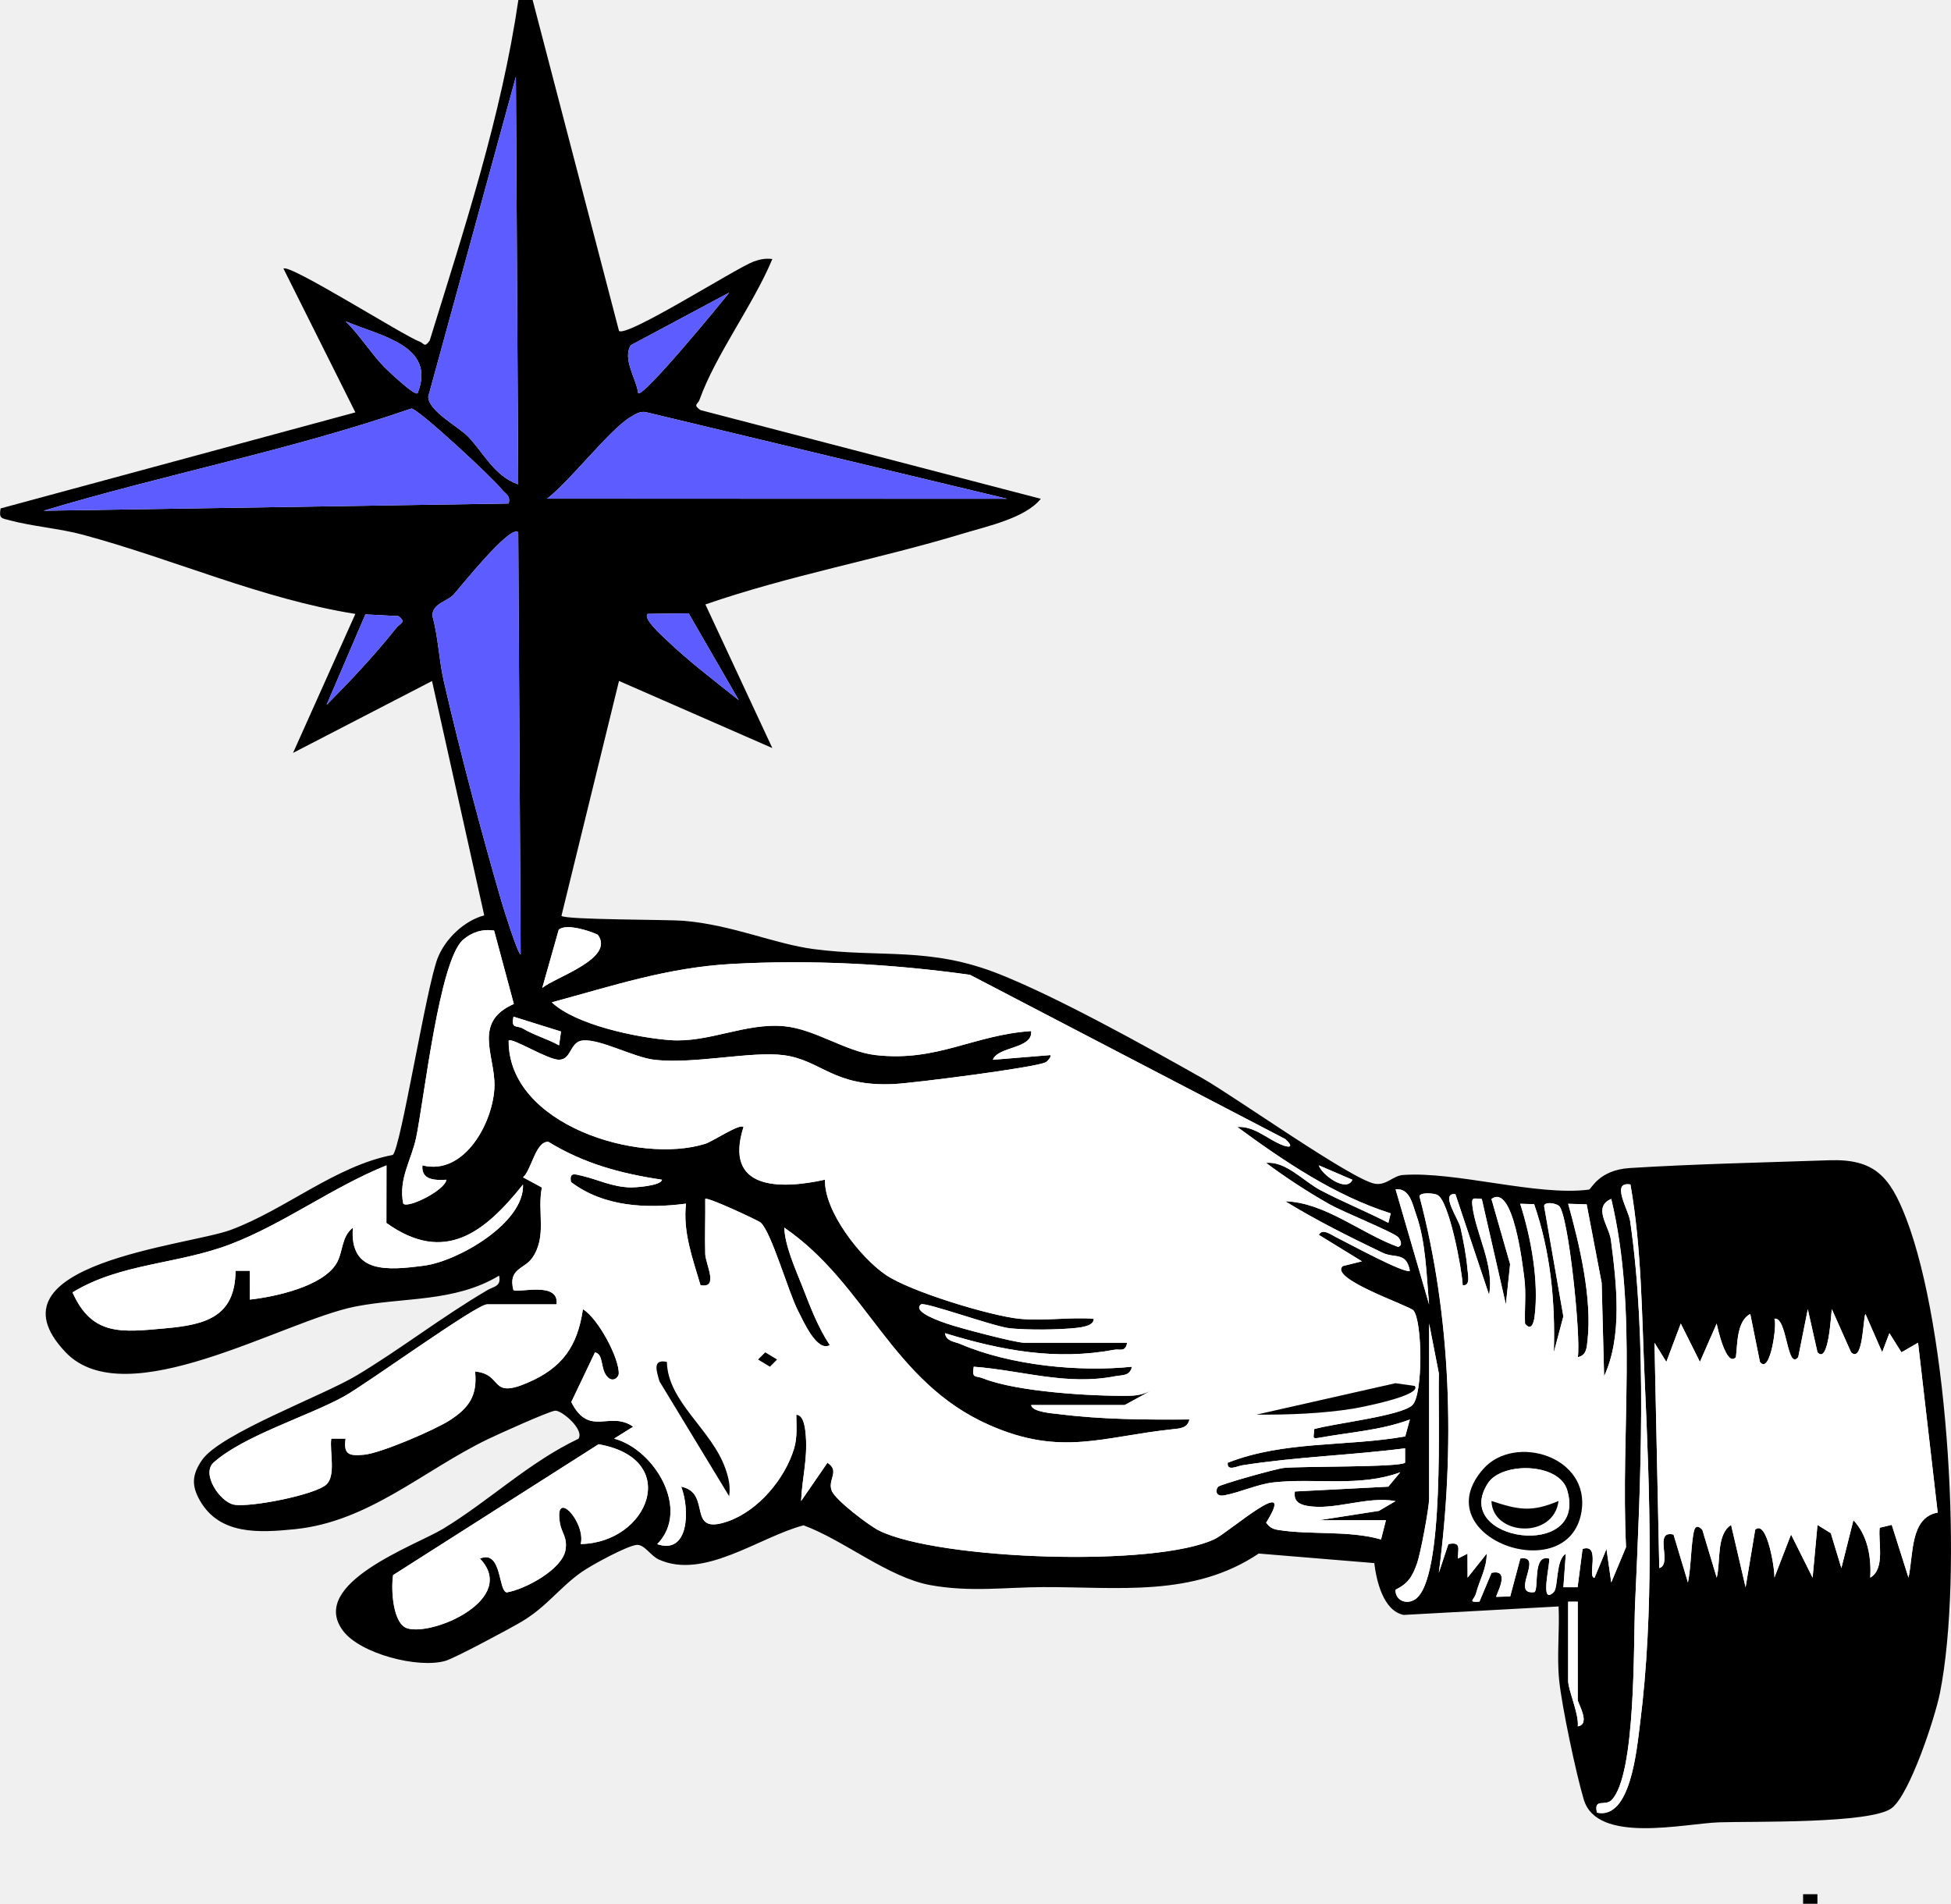
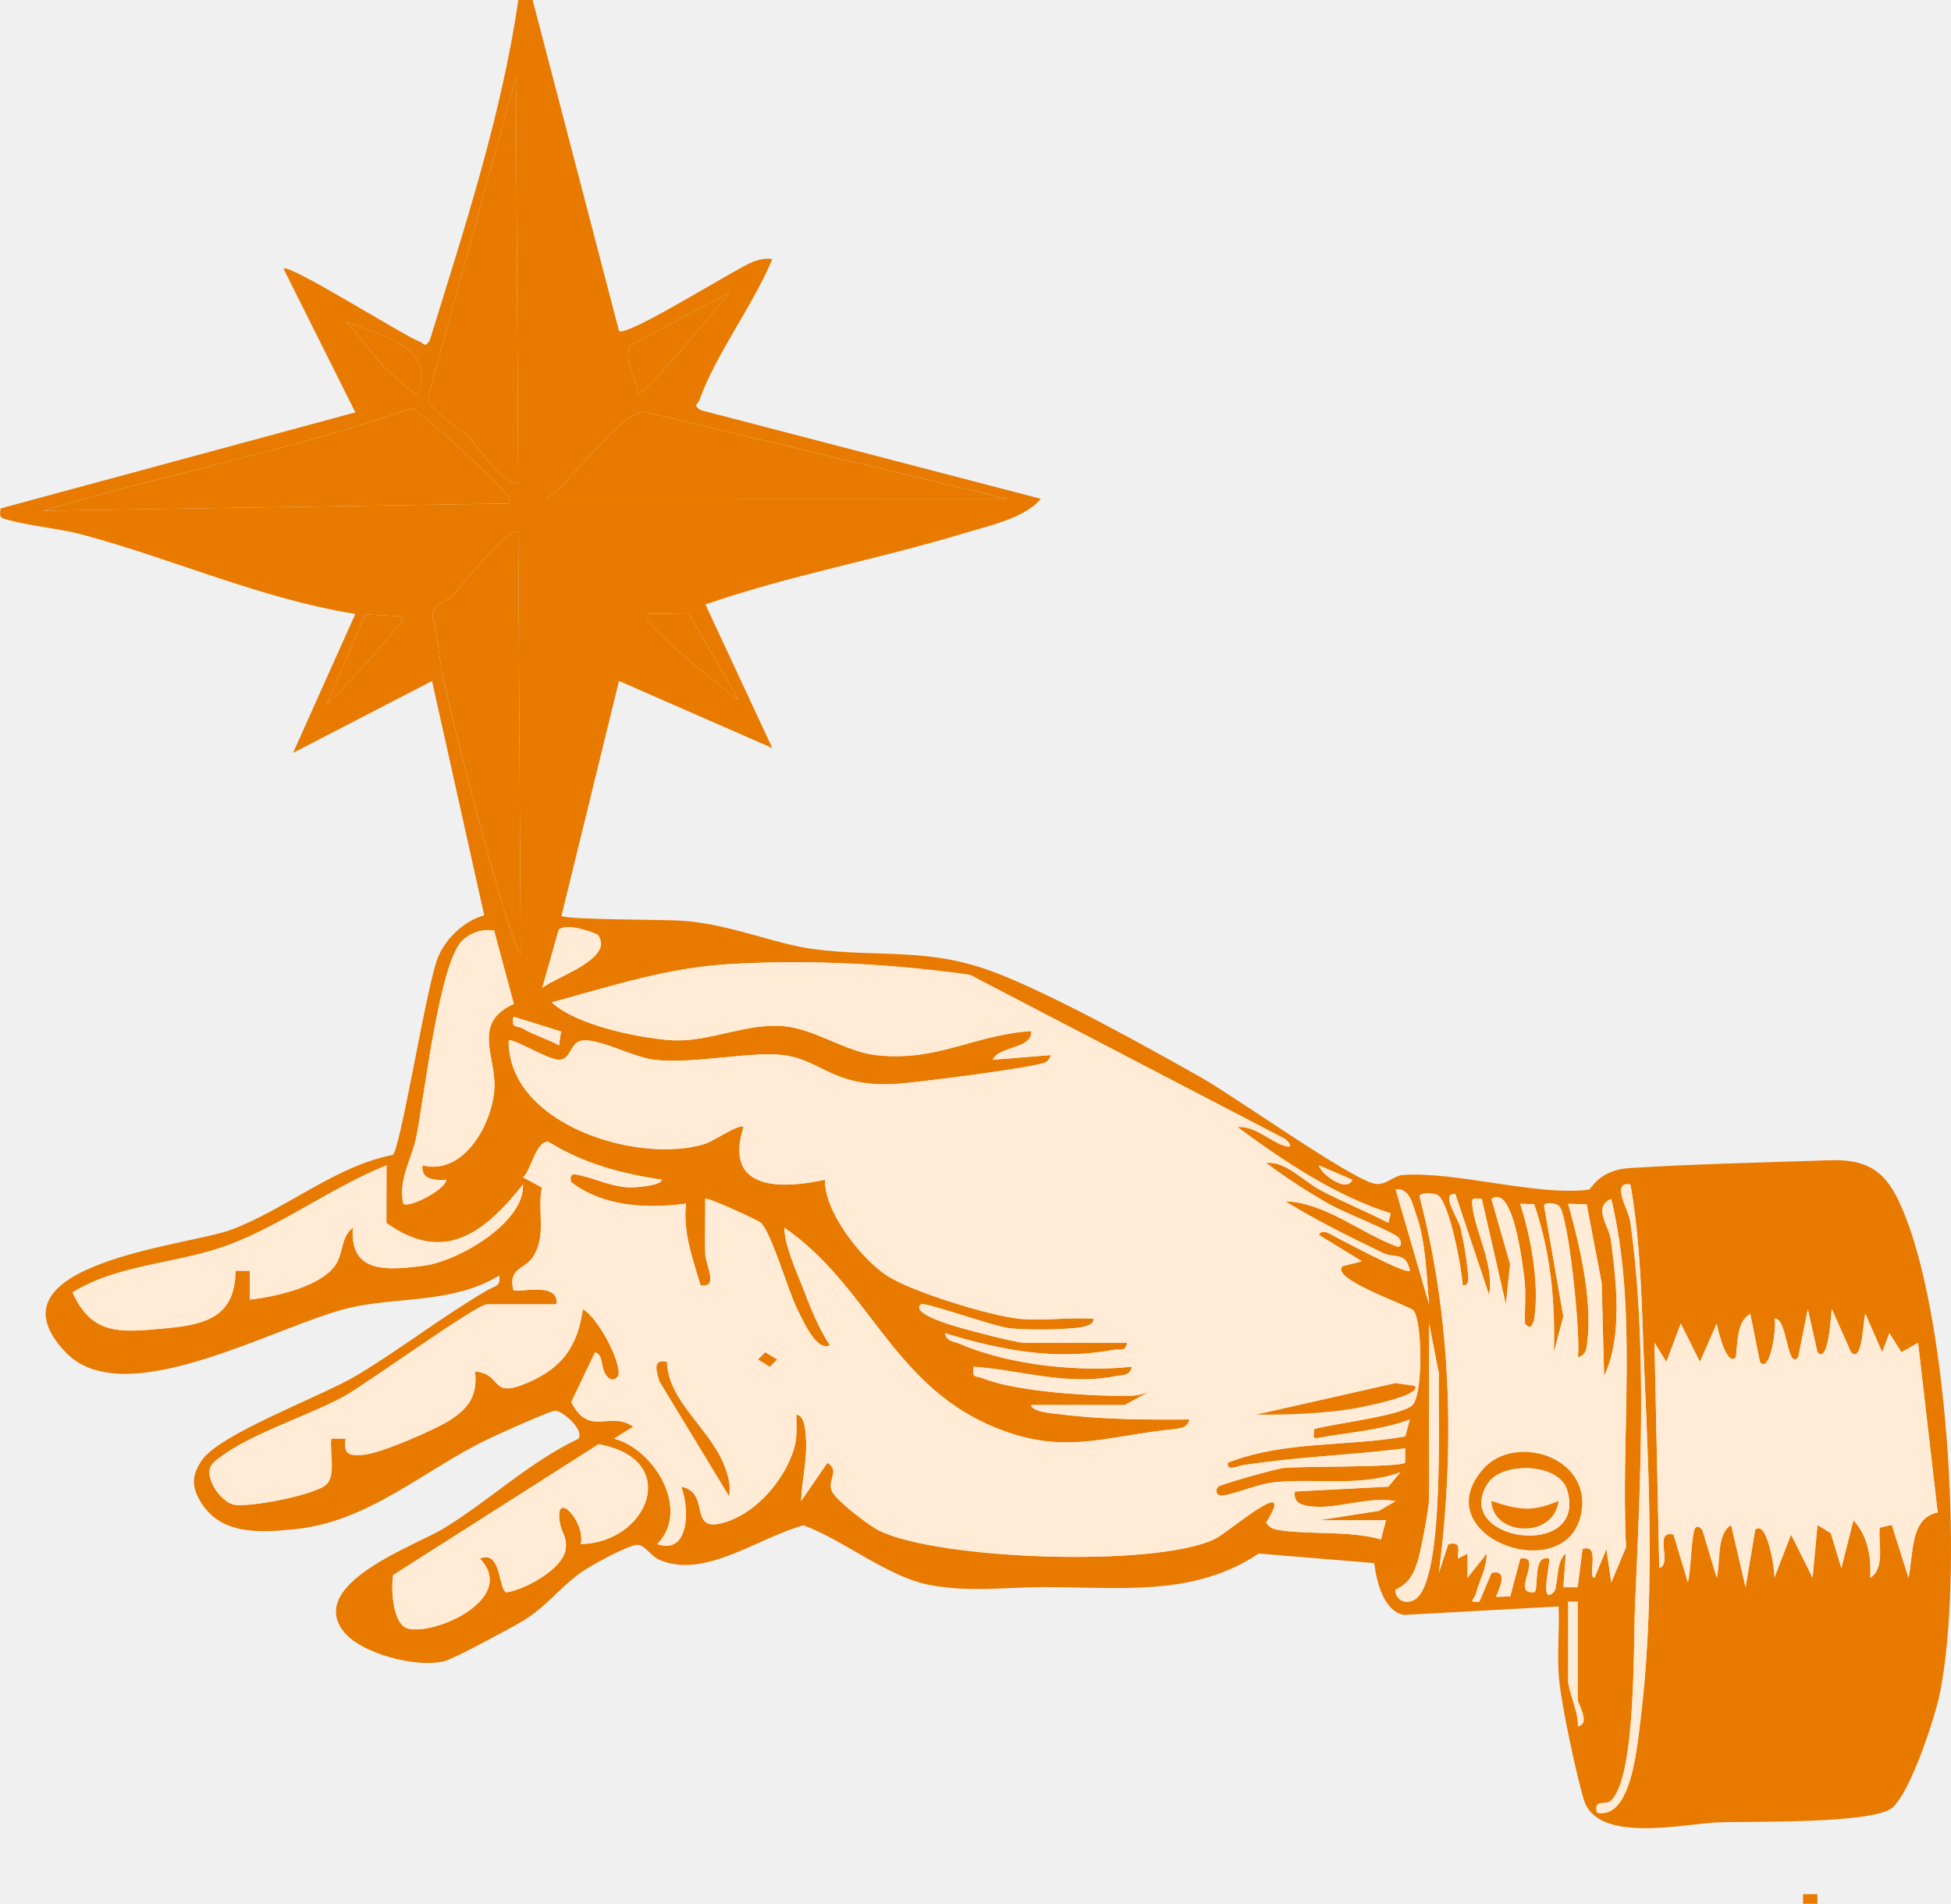
<svg xmlns="http://www.w3.org/2000/svg" id="Layer_2" data-name="Layer 2" viewBox="0 0 835.85 815.69">
  <defs>
    <style>
+       path, polygon, rect {
+         fill: #e87a00;
+       }
+ 
      .cls-1 {
-         fill: #fff;
+         fill: #ffebd6;
      }

      .cls-2 {
-         fill: #5d5dff;
+         fill: #e87a00;
      }
    </style>
  </defs>
  <g id="Layer_1-2" data-name="Layer 1">
    <g>
      <path d="M228.19,0l37,141.78c3.34,2.9,49.99-26.81,57.6-29.68,2.71-1.02,5.22-1.49,8.1-1.12-8.06,19.44-24.36,41.1-31.18,60.27-.74,2.09-2.97,2.07.35,4.45l145.84,38.01c-6.64,8.29-22.79,11.7-33.34,14.9-36.43,11.05-74.32,17.87-110.35,30.37l28.67,61.53-65.69-28.75-24.66,100.66c1.97,1.73,45.56,1.54,52.33,2.1,20.84,1.74,38.94,9.91,55.66,12.12,29.1,3.84,49.68-1.17,79.63,10.74,25.2,10.02,62.62,30.83,86.91,44.56,13.84,7.83,64.37,43.73,74.05,45.26,4.85.77,7.73-3.45,11.95-3.76,22.62-1.65,57.57,9.16,79.69,6.26,1.03-.14,4.06-8.39,17.48-9.24,27.66-1.74,57.46-2.37,85.43-3.33,19.33-.66,26,6.84,32.93,24.79,18.35,47.55,24.46,153.72,14.52,203.48-2.09,10.47-12.85,43.21-20.59,49.26-8.76,6.84-59.93,5.65-73.97,6.13-15.04.51-52.31,9.44-58.04-9.78-3.25-10.91-9.41-39.91-10.53-51.1-1.05-10.45.23-21.15-.24-31.61l-66.38,3.63c-8.72-1.74-11.65-14.55-12.6-22.21l-49.49-4.09c-28.06,18.83-60.12,14.27-92.41,14.38-16.1.06-31.21,2.26-48.27-.85-18.04-3.28-37.06-19.28-54.34-25.62-19.05,5.04-42.62,23.44-62.03,14.64-3.44-1.56-6.18-6.55-9.45-6.25-4.13.37-19.25,8.6-23.46,11.53-9.48,6.6-14.97,14.91-25.87,21.38-4.93,2.92-28.44,15.54-32.54,16.75-11.66,3.44-36.57-3-43.94-12.86-15.18-20.31,31.1-36.57,42.85-43.69,19.86-12.04,36.77-28.5,57.99-38.57,2.74-3.94-7.24-12.31-9.95-12.05s-24.53,10.13-28.9,12.24c-27.42,13.23-50.94,35.36-82.65,38.54-15.1,1.52-32.14,2.62-40.65-12.26-3.74-6.55-3.33-11.16.85-17.3,7.77-11.41,51.56-27.47,66.35-36.34,18.96-11.37,35.99-24.77,55.93-36.51,2.78-1.64,6.05-1.54,5.05-6.23-19.17,11.53-40.86,9.14-61.69,13.26-30.82,6.1-98.2,46.78-124.08,19.52-35.86-37.78,52.37-45.57,70.73-52.35,23.42-8.66,44.86-27.41,69.51-32.16,3.42-2.99,14.38-72.28,19.27-84.49,3.27-8.16,11.37-15.91,19.89-18.13l-22.37-100.42-59.54,30.8,26.69-59.55c-40.18-6.41-77.81-23.47-116.99-34-9.54-2.56-21.76-3.58-30.98-6.08-3.65-.99-4.77-.66-4.01-5.12l151.99-41.15-30.8-61.59c2.29-2.37,51.59,28.84,58.18,31.2,2.14.76,2.12,2.92,4.46-.37C198.91,97.96,214.76,49.9,222.08.01h6.11ZM222.02,207.52l-1-174.66-37.55,137.09c.02,6.14,13.09,13,17,17.04,6.66,6.87,11.34,17.09,21.55,20.53ZM312.41,125.36l-42.16,22.55c-3.7,5.9,2.4,14.41,3.16,20.57,2.3,1.79,35.91-39.1,39-43.12ZM178.9,168.48c8.24-20.48-16.19-24.57-30.8-30.79,5.75,5.61,11.15,14.05,16.44,19.48,1.4,1.43,13.15,12.65,14.35,11.31ZM217.92,215.74c.93-3.56-1.48-4.11-3.06-6.17-3.55-4.63-35.79-34.6-38.64-34.53-51.53,17.84-105.32,28.09-157.54,43.79l199.23-3.09ZM431.52,213.71l-155.09-37.19c-2.53-.28-4.22.95-6.24,2.13-8.83,5.14-26.11,27.66-35.82,35.01l197.16.04ZM222.03,228.09c-3.3-3.72-25.25,24.04-27.72,26.7-2.76,2.97-9.07,3.73-9.07,9.08,2.54,9.12,2.79,18.8,4.89,27.98,6.77,29.52,16.23,65.29,24.72,94.44.89,3.04,7.01,22.65,8.21,22.63l-1.04-180.82ZM316.5,299.99l-21.47-37.2-17.52.23c-2.35,1.9,6.58,9.79,8.18,11.32,9.14,8.78,20.84,17.7,30.82,25.65ZM139.91,302.04c10.26-10.35,20.72-21.44,29.76-32.88,1.74-2.2,4.61-2.51,1.06-5.17l-14.18-.75-16.64,38.79ZM232.33,423.26c5.48-4.54,31.36-12.64,23.76-22.76-3.87-1.86-13.65-4.87-16.72-2.16l-7.05,24.92ZM211.68,398.7c-4.96-.75-9.56.69-13.31,3.97-10.15,8.88-16.59,67.79-20.07,84.7-1.95,9.47-7.71,17.76-5.54,28.34,2.06,2.16,17.96-5.77,18.47-10.24-4.8.27-10.86.22-10.26-6.17,18.19,4.61,30.58-18.93,30.87-34.01.26-13.18-9.42-27.33,8.3-35.14l-8.46-31.46ZM436.67,565.04c10.06,1.07,21.59-.78,31.83,0,.35,3.03-5.36,3.7-7.37,3.92-7.75.84-20.83.96-28.55.16-6.76-.7-36.46-11.45-38.01-10.24-4.2,3.29,9.62,7.73,11.21,8.29,5.01,1.75,29.16,8.14,32.93,8.14h44.16c-.71,4.21-3.22,2.59-5.41,3-25.17,4.71-48.47.32-72.64-7.09.56,3.56,4.1,3.57,6.63,4.65,21.37,9.16,50.65,12.06,73.47,9.73-.85,4.1-4.22,3.48-7.21,4.07-20.95,4.08-39.7-2.5-60.56-4.08-.92,5.24.81,3.7,4.1,5.02,14.36,5.75,46.79,7.7,62.76,7.42,3.5-.06,6-.73,9.09-2.18l-11.28,6.16h-40.05c.3,2.97,9.05,3.55,11.54,3.86,18.62,2.35,37.49,2.48,56.23,2.32-.77,3.7-4.03,3.85-7.1,4.18-30.32,3.18-47.76,11.77-78.53-1.75-42.03-18.47-52.4-60.24-87.93-84.62.32,7.96,4.75,17.62,7.72,25.16,3.38,8.61,6.63,17.43,11.8,25.18-5.52,3.06-11.24-10.05-13.77-14.99-3.99-7.81-11.32-33.52-15.88-37.53-1.01-.89-22.86-11.1-23.73-10.14.11,7.84-.22,15.74,0,23.6.13,4.39,6,14.94-2.04,13.37-3.34-11.46-7.61-22.69-6.2-34.93-16.76,2.19-35.18,1.46-49.27-9.27-.81-4.31,1.64-3.38,4.7-2.66,7.01,1.65,12.7,4.7,20.6,4.98,1.86.07,13.23-.63,13.68-3.3-17.58-2.62-33.38-6.87-48.63-16.21-5.46-.51-7.25,12.02-10.9,15.18l8.08,4.36c-2.12,10.34,2.37,21.06-4.23,30.31-3.33,4.67-10.35,4.46-7.98,13.59,1.52,1.59,19.77-4.04,18.49,6.17h-29.78c-4.6,0-51.73,34.17-61.23,39.42-15.57,8.59-43.02,16.84-55.89,28.33-5.45,4.87,2.73,16.91,8.68,18.06,6.87,1.32,35.13-4.22,39.69-8.71,4.05-3.98,1.25-13.99,2.01-19.58l6.14.02c-.98,7,1.61,7.44,7.87,6.89,7.17-.63,30.21-10.57,36.69-14.72,8.28-5.31,12.01-10.66,10.91-20.95,12.18,1.17,6.03,11.85,22.33,4.9,15.02-6.4,21.51-15.6,23.87-31.58,6.53,3.86,15.75,21.23,15.35,27.76-.08,1.27-2.52,4.01-5.06,1-2.92-3.46-1.33-9.49-5.12-10.26l-10.15,21.28c7.75,15.27,16.54,3.48,26.51,10.56l-8.16,5.11c17.3,4.57,32.89,30.49,18.47,45.21,13.65,4.66,14.01-14.8,10.28-24.62,13.45,2.65,1.77,21.19,19.98,14.85,13.04-4.54,24.46-18.22,28.37-31.2,1.44-4.79.98-9.6.95-14.47,3.46,0,3.91,6.84,4.09,9.22.74,9.9-1.63,18.16-2.03,27.75l11.27-16.39c5.65,3.58-.25,7.31,1.96,12.21,1.78,3.95,15.8,14.7,20.27,16.89,25.43,12.48,118.63,15.85,143.88,3.48,5.94-2.91,35.54-28.83,21.86-6.93,1.43,1.95,2.66,2.71,5.07,3.11,13.65,2.23,30.42.13,44.14,4.09l2.1-8.23h-28.75l25.76-4.02,7.1-4.18c-12.24-2.29-26.34,4.2-37.99,2.01-3.52-.66-5.76-2.17-5.13-6.13l40.03-2.07,5.12-6.16c-17.45,6.46-36.28,2.36-54.19,4.32-6.99.77-14.3,4.27-21.18,5.56-4.02.75-3.77-2.57-2.65-3.69,1.03-1.03,24.6-7.64,27.94-8.03,7.03-.82,50.12-.21,52.16-2.28v-6.15c-23.35,2.99-46.65,3.62-69.77,7.28-2.16.34-6.71,2.75-6.22-1.1,24.36-9.54,50.66-6.79,76.03-11.27l1.99-7.24c-12.49,4.64-25.52,5.4-38.48,7.75-3.96.72-2.47-.12-2.58-3.63,8.07-2.4,37.25-5.63,42.12-10.28,4.65-4.44,4.33-35.93.48-40.58-1.67-2.02-36.41-13.61-30.27-19.01l8.19-2.04-18.46-11.34c1.53-2.93,5.33,0,7.27.94,4.69,2.3,29.73,15.99,31.74,14.46-1.61-8.3-6.39-5.18-11.71-7.73-14.07-6.75-28.38-13.86-41.68-22.05,16.96.46,32.43,13.77,48.27,19.52,2.08-.4,1.31-2.85.06-4.17-1.99-2.1-23.76-10.9-29.18-13.96-9.44-5.33-18.66-11.35-27.37-17.83,8.39-.9,16.12,7.89,23.26,11.66,9.56,5.05,19.54,9.05,29.13,14.01l1-4.06c-24.05-7.61-45.96-22.49-65.71-37,6.88-.49,12.37,4.69,18.31,7.35,3.43,1.54,6.57,1.8,2.2-2.2l-135.06-70.36c-33.52-4.69-68.18-6.53-102.11-4.65-27.51,1.53-50.76,9.33-77.04,16.44,10.19,9.66,36.45,15.12,50.59,16.19,16.74,1.26,32.26-7.52,49.03-5.95,13.1,1.23,26.33,10.88,39.01,12.35,26.45,3.06,42.01-8.63,66.74-10.27.83,7.71-14.23,6.46-16.41,12.3l24.64-2.01c.58.42-1.07,2.63-2.02,3.09-4.7,2.3-56.1,8.83-64.64,9.29-26.32,1.42-31.3-10.16-47.5-12.33-13.85-1.86-38.17,3.88-55.29,1.99-9-.99-23.27-8.98-30.82-8.31-5.62.51-4.78,8.08-10.1,8.26-4.85.17-20.32-9.7-21.7-8.18-.26,36.04,55.7,53.15,84.23,44.19,3.16-.99,14.82-8.83,16.38-7.2-8.52,26.76,15.1,26.96,34.92,22.58-.47,13.41,15.08,33.32,26.02,40.77,10.5,7.16,44.46,17.47,57.17,18.83ZM240.34,441.96l-20.34-6.35c-1.13,5.47,1.38,3.54,4.04,5.1,4.94,2.91,10.49,4.42,15.48,7.19l.82-5.94ZM224.07,507.51c-16.3,20.43-33.54,34.38-58.53,16.47l.04-24.67c-22.91,9.18-43.92,25.01-66.86,33.79-22.57,8.64-47.13,8.08-67.65,20.63,8.42,18.88,21.13,17.09,39.98,15.38,17-1.54,29.72-4.91,29.85-24.62h6.11s.02,12.33.02,12.33c10.76-1.19,30.97-5.55,37.02-15.35,3.02-4.89,2.05-11.55,7.13-15.46-1.57,19.89,15.17,18.3,30.62,16.25,14.35-1.9,42.94-18.24,42.26-34.76ZM579.39,505.48l-14.36-6.17c.97,3.77,11.81,11.94,14.36,6.17ZM698.52,507.5c-8.63-1.48-.83,10.94-.15,15.58,7.46,51.28,4.45,112.45,2.13,164.12-.76,16.96.47,73.21-10.05,84.03-2.79,2.87-7.75-1.02-6.29,5.42,14.44,3.1,17.06-27.15,18.45-38.02,6.14-48.12,4.17-99.68,1.99-147.83-1.26-27.85-1.25-55.7-6.09-83.31ZM612.25,558.86c-1.13-12.41-1.37-26.89-5.57-38.57-1.52-4.22-2.7-11.36-8.78-10.71l14.35,49.28ZM615.95,512.07c-1.72-.93-7.84-1.24-7.82.6,13.7,51.88,15.27,108,8.27,161.25l4.1-12.32c5.75-1.15,4,2.12,4.11,6.2l4.08-2.1.04,10.28,8.17-10.26c.13,6.04-3.09,11.34-4.56,17-.71,2.73-3.87,3.93,1.47,3.53l5.18-12.32c8.72-1.87,1.53,9.9,2.04,10.27l5.96-.17,4.33-16.25c10.4-1.69-4.67,15.88,6.12,14.39,1.88-1.99-.89-16.32,6.17-14.37.95.64-4.38,20.68,2.03,14.37,2.05-2.02.74-13.73,5.17-16.42l-1.04,14.35h6.09s2.13-16.43,2.13-16.43c8.02-2.54,1.79,12.33,5.13,12.36l5.11-12.35,2.05,14.37,6.33-15.16c-2.39-49.52,5.21-100.74-6.33-149.19-8.12,3.48-.92,11.61-.14,17.63,2.39,18.45,5.06,41.07-2.92,58.35l-1.05-40-6.42-33.64-7.93-.26c4.88,17.44,10.33,40.6,8.29,58.61-.35,3.08-.42,6.34-4.16,7.12,1.41-8.37-4.05-61.87-8.11-64.85-1.82-1.34-6.34-1.79-6.32.16l8.24,47.22-4.09,15.4c.7-21.4-1.39-43.16-8.44-63.49l-5.96-.17c4.64,14.44,8.08,33.2,6.17,48.3-.38,3-1.56,6.36-4.1,3.04-.25-6.38.53-12.86-.28-19.24-.68-5.41-4.72-41.02-14.11-34.15l8,27.93-1.82,17.24-10.32-45.19c-3.43-.14-4.51-1.07-4.02,2.98,1.46,11.98,9.51,25.45,7.14,38.1l-14.42-43.12c-6.71-.75,1.37,10.72,2.17,14.27,1.13,5,2.59,12.61,2.96,17.6.17,2.28,1.53,7.64-2,7.13-.32-6.87-5.79-35.9-10.72-38.57ZM778.65,579.42l-4.15-18.48-4.1,20.54c-4.92,5.99-4.66-17.61-10.24-16.45,1.33,1.48-1.64,24.4-6.17,18.49l-4.14-20.54c-5.81,3.02-5.45,12.75-6.15,18.49-4.03,4.64-7.92-12.56-8.23-14.37l-7.19,16.4-8.2-16.41-6.18,16.41-5.08-8.19,2.05,96.55c5.88-1.79-2.78-16.46,6.11-14.36l6.17,20.53c1.25-6.28,1.22-13.36,2.13-19.49.41-2.79.86-6.33,4.03-3.1l6.17,20.53c1.74-6.63-.27-18.56,6.16-22.59l6.21,26.69,4.11-24.64c5.14-4.76,8.57,17.7,8.21,20.53l7.15-18.49,9.24,18.5,2.09-22.59,5.7,3.52,4.53,14.95,5.16-20.49c6.19,6.53,7.73,16,7.21,24.6,6.57-3.83,3.3-15.26,4.05-21.4l5.17-1.22,7.17,22.62c2.18-9.89.59-25.73,12.51-27.89l-8.41-72.77-7.12,4.11-5.16-8.21-3.1,8.16-7.17-16.38c-1.05,1.61-.98,21.36-6.15,16.42l-8.23-18.47c-.38,1.42-1.21,23.9-6.16,18.48ZM612.27,567.09v74.99c0,3.97-3.65,23.4-5.16,27.71-1.98,5.63-3.83,8.72-9.25,11.35-.16,4.45,4.52,6.58,8.32,4.17,13.05-8.28,9.7-80.42,10.28-96.73l-4.19-21.49ZM248.79,661.56c29.05-.48,43.45-36.46,7.65-42.75l-88.02,56.06c-.97,6.26-.13,21.11,6.26,22.87,11.43,3.15,47.27-12.76,30.94-29.95,9.53-3.93,7.73,13.86,11.49,14.5,8-1.37,23.68-9.84,25.15-18.09.96-5.37-1.61-7.44-2.31-11.29-2.86-15.82,11.15-.79,8.85,8.66ZM675.94,686.26h-4.11v33.9c0,4.03,4.68,14.15,4.13,19.51,5.69-.88-.02-9.92-.02-11.29v-42.12Z" />
      <rect x="772.48" y="811.6" width="6.14" height="4.09" />
      <path class="cls-1" d="M436.67,565.04c-12.71-1.36-46.66-11.67-57.17-18.83-10.94-7.45-26.49-27.36-26.02-40.77-19.81,4.38-43.44,4.19-34.92-22.58-1.56-1.63-13.23,6.21-16.38,7.2-28.54,8.96-84.5-8.15-84.23-44.19,1.38-1.52,16.85,8.35,21.7,8.18,5.32-.18,4.47-7.76,10.1-8.26,7.55-.68,21.82,7.31,30.82,8.31,17.12,1.89,41.44-3.85,55.29-1.99,16.2,2.17,21.18,13.75,47.5,12.33,8.54-.46,59.93-6.99,64.64-9.29.95-.47,2.6-2.67,2.02-3.09l-24.64,2.01c2.18-5.84,17.24-4.59,16.41-12.3-24.74,1.64-40.3,13.33-66.74,10.27-12.68-1.47-25.91-11.12-39.01-12.35-16.78-1.57-32.29,7.21-49.03,5.95-14.13-1.06-40.4-6.53-50.59-16.19,26.28-7.11,49.53-14.91,77.04-16.44,33.93-1.89,68.59-.04,102.11,4.65l135.06,70.36c4.37,4.01,1.23,3.74-2.2,2.2-5.94-2.66-11.42-7.84-18.31-7.35,19.76,14.51,41.67,29.38,65.71,37l-1,4.06c-9.58-4.96-19.57-8.97-29.13-14.01-7.13-3.77-14.87-12.56-23.26-11.66,8.7,6.47,17.93,12.5,27.37,17.83,5.41,3.06,27.18,11.87,29.18,13.96,1.26,1.32,2.02,3.76-.06,4.17-15.84-5.75-31.3-19.06-48.27-19.52,13.3,8.18,27.61,15.29,41.68,22.05,5.32,2.55,10.11-.57,11.71,7.73-2.01,1.53-27.05-12.16-31.74-14.46-1.94-.95-5.74-3.88-7.27-.94l18.46,11.34-8.19,2.04c-6.15,5.4,28.59,16.99,30.27,19.01,3.85,4.65,4.17,36.14-.48,40.58-4.87,4.65-34.05,7.88-42.12,10.28.12,3.51-1.38,4.35,2.58,3.63,12.96-2.35,25.99-3.12,38.48-7.75l-1.99,7.24c-25.37,4.48-51.67,1.73-76.03,11.27-.48,3.84,4.07,1.44,6.22,1.1,23.12-3.65,46.41-4.29,69.75-7.28v6.15c-2.04,2.07-45.13,1.46-52.15,2.28-3.34.39-26.92,7-27.94,8.03-1.12,1.12-1.37,4.44,2.65,3.69,6.89-1.29,14.19-4.79,21.18-5.56,17.91-1.96,36.74,2.13,54.19-4.32l-5.12,6.16-40.03,2.07c-.63,3.96,1.6,5.47,5.13,6.13,11.65,2.18,25.76-4.3,37.99-2.01l-7.1,4.18-25.76,4.02h28.75l-2.1,8.23c-13.71-3.96-30.48-1.86-44.14-4.09-2.41-.39-3.64-1.16-5.07-3.11,13.68-21.9-15.92,4.02-21.86,6.93-25.25,12.36-118.45,8.99-143.88-3.48-4.46-2.19-18.48-12.94-20.27-16.89-2.21-4.9,3.69-8.62-1.96-12.21l-11.27,16.39c.4-9.59,2.78-17.85,2.03-27.75-.18-2.38-.63-9.21-4.09-9.22.03,4.87.5,9.68-.95,14.47-3.91,12.98-15.33,26.65-28.37,31.2-18.21,6.35-6.53-12.2-19.98-14.85,3.73,9.82,3.38,29.28-10.28,24.62,14.42-14.72-1.17-40.64-18.47-45.21l8.16-5.11c-9.98-7.08-18.76,4.72-26.51-10.56l10.15-21.28c3.79.76,2.2,6.79,5.12,10.26,2.54,3.02,4.99.27,5.06-1,.4-6.53-8.82-23.89-15.35-27.76-2.35,15.98-8.85,25.18-23.87,31.58-16.3,6.95-10.14-3.73-22.33-4.9,1.1,10.3-2.63,15.64-10.91,20.95-6.48,4.15-29.52,14.09-36.69,14.72-6.26.55-8.85.11-7.87-6.89l-6.14-.02c-.76,5.59,2.04,15.6-2.01,19.58-4.57,4.49-32.82,10.03-39.69,8.71-5.95-1.14-14.13-13.19-8.68-18.06,12.87-11.5,40.32-19.74,55.89-28.33,9.51-5.25,56.63-39.42,61.23-39.42h29.78c1.28-10.22-16.97-4.58-18.49-6.17-2.37-9.13,4.65-8.92,7.98-13.59,6.6-9.25,2.11-19.97,4.23-30.31l-8.08-4.36c3.65-3.16,5.44-15.69,10.9-15.18,15.25,9.34,31.05,13.59,48.63,16.21-.46,2.67-11.82,3.37-13.68,3.3-7.9-.29-13.59-3.33-20.6-4.98-3.06-.72-5.51-1.66-4.7,2.66,14.09,10.73,32.51,11.46,49.27,9.27-1.42,12.24,2.85,23.47,6.2,34.93,8.04,1.57,2.17-8.97,2.04-13.37-.23-7.86.1-15.76,0-23.6.86-.96,22.72,9.25,23.73,10.14,4.56,4.02,11.89,29.72,15.88,37.53,2.52,4.94,8.24,18.05,13.77,14.99-5.17-7.75-8.42-16.58-11.8-25.18-2.96-7.54-7.4-17.2-7.72-25.16,35.53,24.38,45.9,66.15,87.93,84.62,30.76,13.52,48.21,4.93,78.53,1.75,3.07-.32,6.34-.48,7.1-4.18-18.75.16-37.61.03-56.23-2.32-2.5-.31-11.24-.89-11.54-3.86h40.05l11.28-6.16c-3.09,1.44-5.59,2.11-9.09,2.18-15.98.28-48.4-1.67-62.76-7.42-3.3-1.32-5.02.22-4.1-5.02,20.86,1.58,39.6,8.16,60.56,4.08,2.99-.58,6.37.03,7.21-4.07-22.82,2.33-52.1-.57-73.47-9.73-2.53-1.08-6.06-1.09-6.63-4.65,24.17,7.41,47.47,11.79,72.64,7.09,2.19-.41,4.69,1.21,5.41-3h-44.16c-3.78,0-27.92-6.39-32.93-8.14-1.59-.56-15.41-4.99-11.21-8.29,1.55-1.22,31.25,9.54,38.01,10.24,7.71.8,20.8.68,28.55-.16,2.01-.22,7.72-.89,7.37-3.92-10.24-.78-21.78,1.07-31.83,0ZM327.84,579.43l-3.07,3.07,5.06,3.07,3.07-3.07-5.06-3.07ZM285.7,583.52c-6.44-1.36-4.28,4.27-3.16,8.32l29.85,49.21c.61-4.31-.18-7.71-1.58-11.74-5.83-16.79-24.71-28.55-25.1-45.79ZM606.1,593.83l-8.24-1.18-59.52,13.46c13.43.1,28.31-.44,41.54-2.59,2.1-.34,29.65-5.54,26.23-9.69Z" />
      <path class="cls-1" d="M778.65,579.42c4.95,5.41,5.78-17.07,6.16-18.48l8.23,18.47c5.17,4.94,5.1-14.81,6.15-16.42l7.17,16.38,3.1-8.16,5.16,8.21,7.12-4.11,8.41,72.77c-11.92,2.17-10.34,18-12.51,27.89l-7.17-22.62-5.17,1.22c-.75,6.14,2.52,17.57-4.05,21.4.52-8.6-1.02-18.07-7.21-24.6l-5.16,20.49-4.53-14.95-5.7-3.52-2.09,22.59-9.24-18.5-7.15,18.49c.36-2.82-3.06-25.29-8.21-20.53l-4.11,24.64-6.21-26.69c-6.43,4.03-4.42,15.95-6.16,22.59l-6.17-20.53c-3.16-3.23-3.62.31-4.03,3.1-.9,6.13-.88,13.21-2.13,19.49l-6.17-20.53c-8.89-2.09-.23,12.58-6.11,14.36l-2.05-96.55,5.08,8.19,6.18-16.41,8.2,16.41,7.19-16.4c.31,1.82,4.2,19.02,8.23,14.37.7-5.74.34-15.48,6.15-18.49l4.14,20.54c4.53,5.91,7.5-17.02,6.17-18.49,5.57-1.17,5.31,22.44,10.24,16.45l4.1-20.54,4.15,18.48Z" />
      <path class="cls-1" d="M615.95,512.07c4.93,2.68,10.4,31.71,10.72,38.57,3.53.51,2.17-4.85,2-7.13-.37-4.99-1.83-12.6-2.96-17.6-.8-3.55-8.88-15.02-2.17-14.27l14.42,43.12c2.37-12.65-5.68-26.12-7.14-38.1-.49-4.05.59-3.11,4.02-2.98l10.32,45.19,1.82-17.24-8-27.93c9.39-6.88,13.43,28.74,14.11,34.15.8,6.38.02,12.87.28,19.24,2.54,3.32,3.72-.03,4.1-3.04,1.91-15.09-1.53-33.86-6.17-48.3l5.96.17c7.05,20.33,9.14,42.09,8.44,63.49l4.09-15.4-8.24-47.22c-.02-1.94,4.5-1.49,6.32-.16,4.06,2.98,9.52,56.48,8.11,64.85,3.74-.78,3.81-4.04,4.16-7.12,2.04-18.02-3.41-41.17-8.29-58.61l7.93.26,6.42,33.64,1.05,40c7.98-17.28,5.31-39.9,2.92-58.35-.78-6.02-7.98-14.15.14-17.63,11.54,48.45,3.94,99.67,6.33,149.19l-6.33,15.16-2.05-14.37-5.11,12.35c-3.34-.02,2.89-14.9-5.13-12.36l-2.13,16.41h-6.09s1.04-14.34,1.04-14.34c-4.44,2.69-3.12,14.4-5.17,16.42-6.41,6.31-1.09-13.72-2.03-14.37-7.06-1.95-4.29,12.39-6.17,14.37-10.78,1.49,4.28-16.08-6.12-14.39l-4.33,16.25-5.96.17c-.51-.37,6.67-12.14-2.04-10.27l-5.18,12.32c-5.34.41-2.17-.8-1.47-3.53,1.47-5.66,4.69-10.96,4.56-17l-8.17,10.26-.04-10.28-4.08,2.1c-.11-4.08,1.64-7.35-4.11-6.2l-4.1,12.32c7-53.24,5.44-109.37-8.27-161.25-.02-1.85,6.1-1.54,7.82-.6ZM635.5,629.36c-25.78,29.19,36.57,51.62,42.04,18.37,3.92-23.78-28.65-33.53-42.04-18.37Z" />
      <path class="cls-1" d="M224.07,507.51c.68,16.52-27.91,32.85-42.26,34.76-15.45,2.05-32.19,3.63-30.62-16.25-5.08,3.92-4.11,10.58-7.13,15.46-6.05,9.8-26.27,14.16-37.02,15.35l-.02-12.34h-6.11c-.13,19.73-12.85,23.09-29.85,24.63-18.85,1.71-31.56,3.5-39.98-15.38,20.51-12.55,45.08-12,67.65-20.63,22.94-8.78,43.96-24.61,66.86-33.79l-.04,24.67c25,17.91,42.23,3.96,58.53-16.47Z" />
      <path class="cls-1" d="M248.79,661.56c2.3-9.44-11.71-24.48-8.85-8.66.7,3.85,3.27,5.92,2.31,11.29-1.47,8.26-17.16,16.72-25.15,18.09-3.76-.64-1.96-18.43-11.49-14.5,16.34,17.19-19.51,33.1-30.94,29.95-6.39-1.76-7.23-16.61-6.26-22.87l88.02-56.06c35.81,6.29,21.4,42.27-7.65,42.75Z" />
      <path class="cls-1" d="M211.68,398.7l8.46,31.46c-17.72,7.81-8.05,21.96-8.3,35.14-.29,15.08-12.68,38.62-30.87,34.01-.6,6.4,5.46,6.44,10.26,6.17-.52,4.47-16.42,12.41-18.47,10.24-2.17-10.58,3.59-18.87,5.54-28.34,3.48-16.91,9.93-75.82,20.07-84.7,3.75-3.29,8.35-4.72,13.31-3.97Z" />
      <path class="cls-1" d="M698.52,507.5c4.84,27.61,4.83,55.46,6.09,83.31,2.18,48.14,4.15,99.71-1.99,147.83-1.39,10.87-4.01,41.13-18.45,38.02-1.46-6.44,3.5-2.56,6.29-5.42,10.51-10.81,9.29-67.07,10.05-84.03,2.31-51.67,5.33-112.84-2.13-164.12-.68-4.64-8.48-17.06.15-15.58Z" />
      <path class="cls-1" d="M612.27,567.09l4.19,21.49c-.58,16.3,2.77,88.45-10.28,96.73-3.8,2.41-8.48.28-8.32-4.17,5.42-2.63,7.26-5.71,9.25-11.35,1.52-4.31,5.16-23.73,5.16-27.71v-74.99Z" />
      <path class="cls-1" d="M232.33,423.26l7.05-24.92c3.06-2.72,12.84.3,16.72,2.16,7.6,10.12-18.28,18.22-23.76,22.76Z" />
      <g>
        <path class="cls-2" d="M217.92,215.74l-199.23,3.09c52.22-15.7,106.01-25.95,157.54-43.79,2.85-.06,35.09,29.9,38.64,34.53,1.58,2.06,3.98,2.61,3.06,6.17Z" />
        <path class="cls-2" d="M431.52,213.71l-197.16-.04c9.71-7.35,26.99-29.87,35.82-35.01,2.03-1.18,3.72-2.41,6.24-2.13l155.09,37.19Z" />
        <path class="cls-2" d="M222.03,228.09l1.04,180.82c-1.2.03-7.32-19.58-8.21-22.63-8.49-29.15-17.95-64.92-24.72-94.44-2.11-9.18-2.35-18.86-4.89-27.98,0-5.35,6.31-6.11,9.07-9.08,2.47-2.66,24.42-30.42,27.72-26.7Z" />
        <path class="cls-2" d="M222.02,207.52c-10.21-3.44-14.89-13.66-21.55-20.53-3.92-4.04-16.99-10.9-17-17.04l37.55-137.09,1,174.66Z" />
        <path class="cls-2" d="M312.41,125.36c-3.09,4.02-36.7,44.92-39,43.12-.76-6.16-6.86-14.67-3.16-20.57l42.16-22.55Z" />
        <path class="cls-2" d="M316.5,299.99c-9.98-7.96-21.68-16.88-30.82-25.65-1.59-1.53-10.53-9.42-8.18-11.32l17.52-.23,21.47,37.2Z" />
        <path class="cls-2" d="M139.91,302.04l16.64-38.79,14.18.75c3.55,2.66.68,2.97-1.06,5.17-9.04,11.43-19.5,22.53-29.76,32.88Z" />
        <path class="cls-2" d="M178.9,168.48c-1.2,1.34-12.96-9.87-14.35-11.31-5.29-5.44-10.7-13.87-16.44-19.48,14.61,6.22,39.03,10.31,30.8,30.79Z" />
      </g>
      <path class="cls-1" d="M675.94,686.26v42.12c0,1.37,5.72,10.4.02,11.29.55-5.35-4.13-15.48-4.13-19.51v-33.9h4.11Z" />
      <path class="cls-1" d="M612.25,558.86l-14.35-49.28c6.08-.65,7.26,6.49,8.78,10.71,4.2,11.68,4.44,26.16,5.57,38.57Z" />
      <path class="cls-1" d="M240.34,441.96l-.82,5.94c-4.99-2.77-10.54-4.29-15.48-7.19-2.66-1.57-5.18.37-4.04-5.1l20.34,6.35Z" />
      <path class="cls-1" d="M579.39,505.48c-2.55,5.77-13.39-2.4-14.36-6.17l14.36,6.17Z" />
      <path d="M606.1,593.83c3.42,4.15-24.13,9.35-26.23,9.69-13.23,2.15-28.11,2.69-41.54,2.59l59.52-13.46,8.24,1.18Z" />
      <path d="M285.7,583.52c.39,17.24,19.27,28.99,25.1,45.79,1.4,4.03,2.19,7.43,1.58,11.74l-29.85-49.21c-1.12-4.05-3.28-9.68,3.16-8.32Z" />
      <polygon points="327.84 579.43 332.91 582.5 329.84 585.57 324.77 582.5 327.84 579.43" />
      <path d="M635.5,629.36c13.4-15.17,45.96-5.41,42.04,18.37-5.48,33.26-67.83,10.82-42.04-18.37ZM637.49,635.46c-16.28,24.94,42.99,33.42,33.91,2.95-3.5-11.74-27.93-12.11-33.91-2.95Z" />
      <path class="cls-1" d="M637.49,635.46c5.98-9.16,30.4-8.8,33.91,2.95,9.08,30.47-50.19,22-33.91-2.95ZM667.71,643.12c-11.5,4.86-17.02,3.85-28.73,0,.41,14.87,26.59,16.53,28.73,0Z" />
      <path d="M667.71,643.12c-2.14,16.53-28.32,14.87-28.73,0,11.71,3.85,17.23,4.86,28.73,0Z" />
    </g>
  </g>
</svg>
